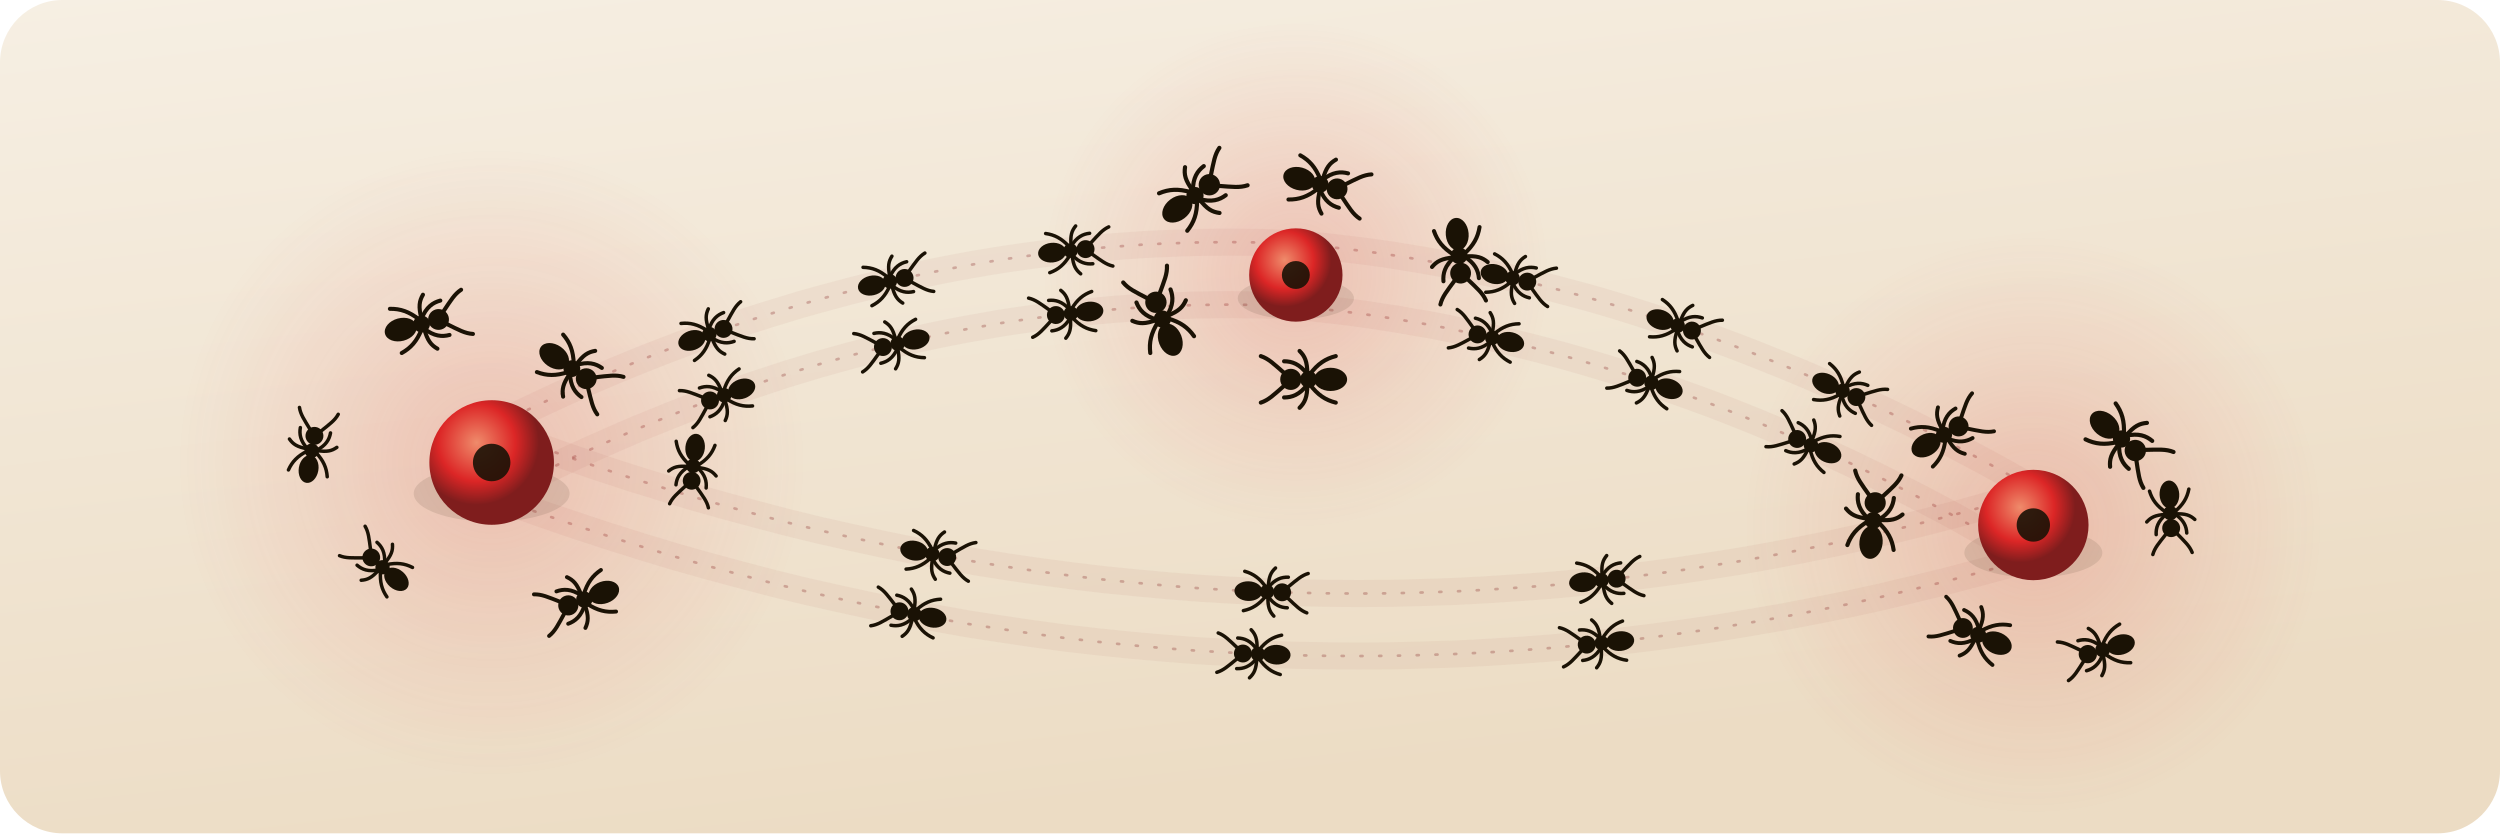
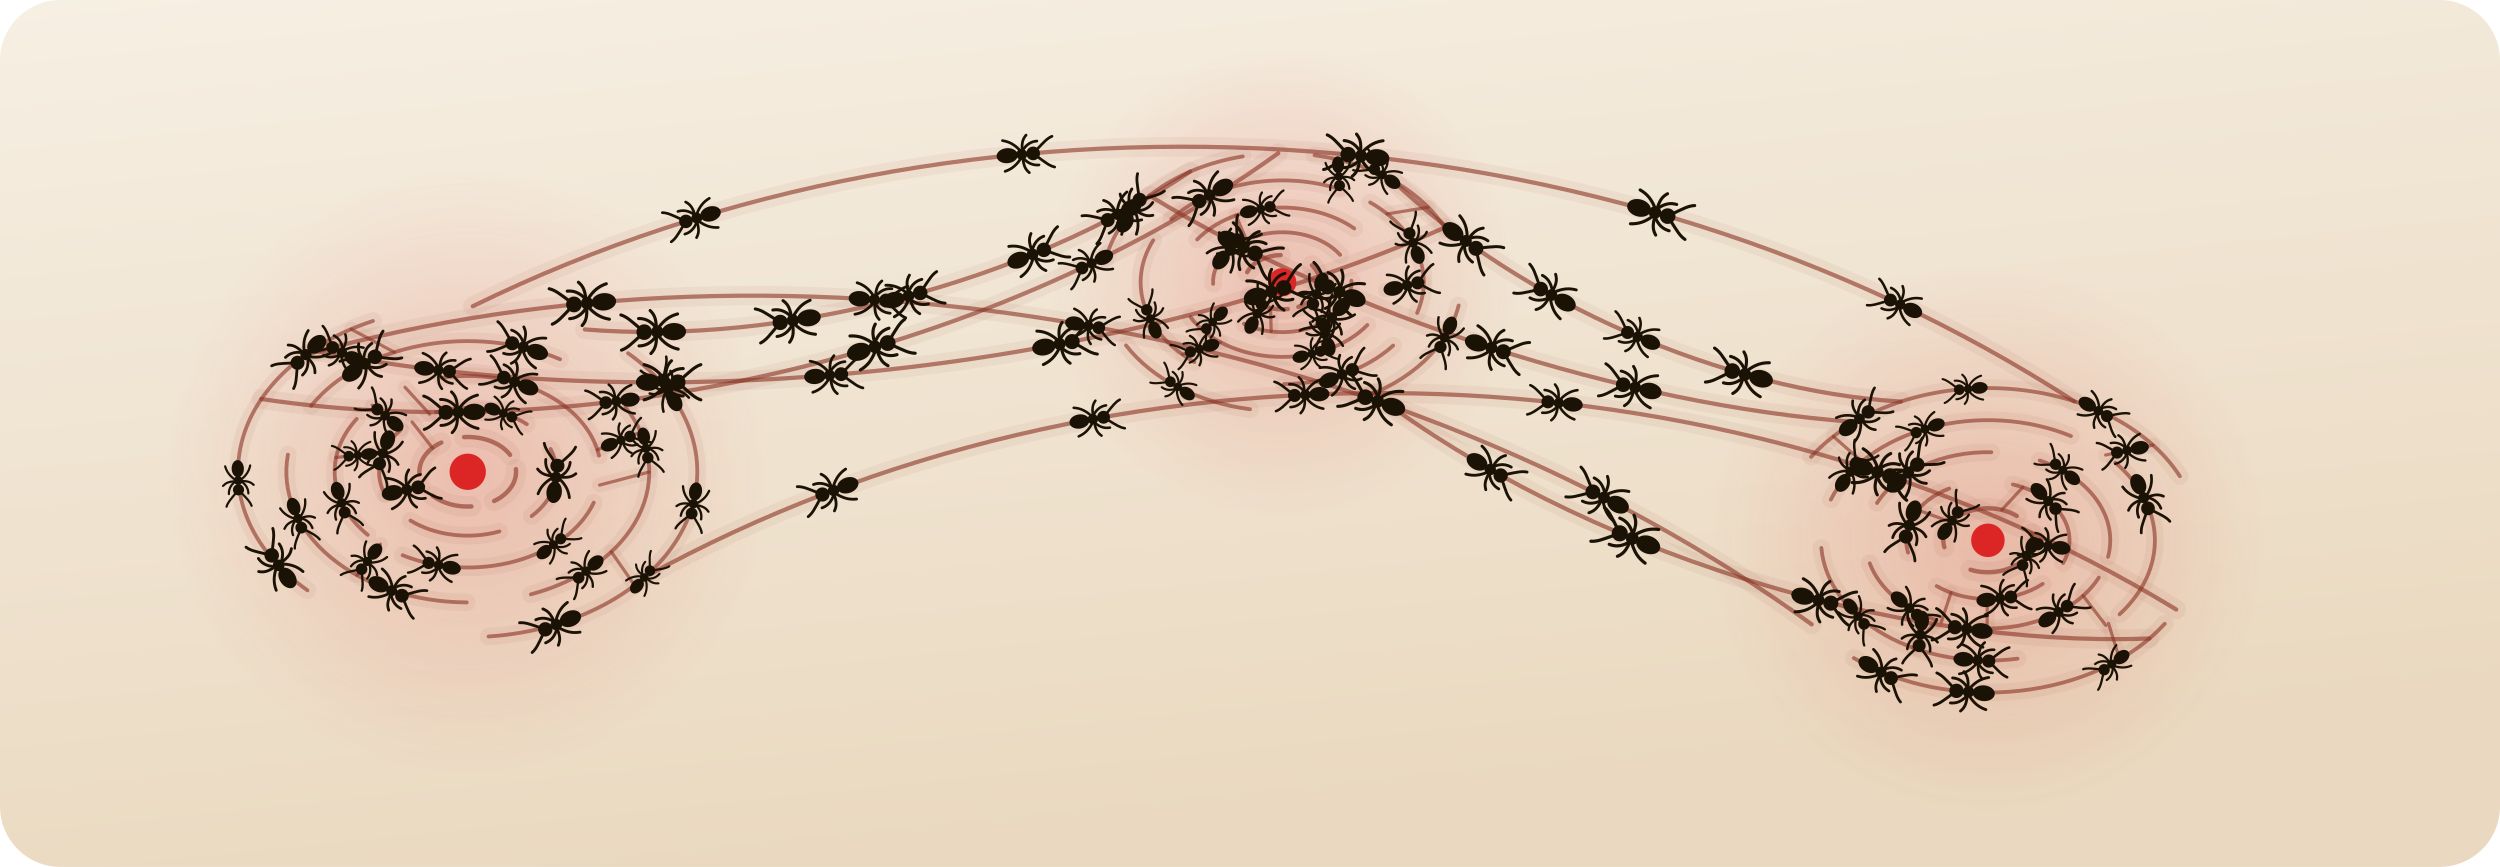
- <svg xmlns="http://www.w3.org/2000/svg" viewBox="0 0 1200 400" width="1200" height="400" role="img" aria-labelledby="t d">
+ <svg xmlns="http://www.w3.org/2000/svg" viewBox="0 0 1240 430" width="1240" height="430" role="img" aria-labelledby="t d">
  <defs>
    <g id="ant" fill="#1a1205">
-       <ellipse cx="-7" cy="0" rx="6.4" ry="4.5" />
-       <circle cx="1.5" cy="0" r="3.3" />
-       <circle cx="8.4" cy="0" r="4.1" />
+       <ellipse cx="-7" cy="0" rx="6.2" ry="4.4" />
+       <circle cx="1.5" cy="0" r="3.2" />
+       <circle cx="8.2" cy="0" r="4" />
      <g fill="none" stroke="#1a1205" stroke-width="1.6" stroke-linecap="round">
        <path d="M1,-2 C -2,-6 -5,-8 -9,-9" />
        <path d="M2,-2 C 2,-7 3,-9 5,-11" />
        <path d="M2,-2 C 5,-6 8,-7 11,-7" />
        <path d="M1,2 C -2,6 -5,8 -9,9" />
        <path d="M2,2 C 2,7 3,9 5,11" />
        <path d="M2,2 C 5,6 8,7 11,7" />
        <path d="M11,-2.5 C 15,-6 17,-8 20,-9" />
        <path d="M11,2.5 C 15,6 17,8 20,9" />
      </g>
    </g>
    <radialGradient id="field">
      <stop offset="0%" stop-color="#dc2626" stop-opacity="0.20" />
-       <stop offset="60%" stop-color="#dc2626" stop-opacity="0.07" />
      <stop offset="100%" stop-color="#dc2626" stop-opacity="0" />
    </radialGradient>
-     <radialGradient id="mound" cx="38%" cy="34%">
-       <stop offset="0%" stop-color="#ef8b6b" />
-       <stop offset="62%" stop-color="#dc2626" />
-       <stop offset="100%" stop-color="#7f1d1d" />
-     </radialGradient>
-     <linearGradient id="bg" x1="0" y1="0" x2="0.35" y2="1">
+     <linearGradient id="bg" x1="0" y1="0" x2="0.3" y2="1">
      <stop offset="0%" stop-color="#f6efe3" />
-       <stop offset="100%" stop-color="#ecdcc4" />
+       <stop offset="100%" stop-color="#ead9c0" />
    </linearGradient>
  </defs>
-   <rect width="1200" height="400" rx="30" fill="url(#bg)" />
-   <path d="M229.2,208.7 L237.3,204.5 L245.5,200.5 L253.7,196.5 L261.8,192.7 L270.0,188.9 L278.2,185.2 L286.4,181.6 L294.5,178.2 L302.7,174.8 L310.9,171.5 L319.1,168.3 L327.3,165.2 L335.4,162.2 L343.6,159.3 L351.8,156.5 L360.0,153.7 L368.2,151.1 L376.4,148.6 L384.6,146.1 L392.8,143.8 L401.0,141.6 L409.2,139.4 L417.4,137.4 L425.6,135.4 L433.8,133.5 L442.0,131.8 L450.2,130.1 L458.4,128.5 L466.6,127.0 L474.8,125.6 L483.0,124.3 L491.3,123.1 L499.5,122.0 L507.7,121.0 L515.9,120.1 L524.1,119.3 L532.3,118.6 L540.5,118.0 L548.8,117.4 L557.0,117.0 L565.2,116.7 L573.4,116.4 L581.6,116.3 L589.8,116.2 L598.0,116.3 L606.3,116.4 L614.5,116.7 L622.7,117.0" fill="none" stroke="#7f1d1d" stroke-width="13" opacity="0.05" stroke-linecap="round" />
-   <path d="M229.2,208.7 L237.3,204.5 L245.5,200.5 L253.7,196.5 L261.8,192.7 L270.0,188.9 L278.2,185.2 L286.4,181.6 L294.5,178.2 L302.7,174.8 L310.9,171.5 L319.1,168.3 L327.3,165.2 L335.4,162.2 L343.6,159.3 L351.8,156.5 L360.0,153.7 L368.2,151.1 L376.4,148.6 L384.6,146.1 L392.8,143.8 L401.0,141.6 L409.2,139.4 L417.4,137.4 L425.6,135.4 L433.8,133.5 L442.0,131.8 L450.2,130.1 L458.4,128.5 L466.6,127.0 L474.8,125.6 L483.0,124.3 L491.3,123.1 L499.5,122.0 L507.7,121.0 L515.9,120.1 L524.1,119.3 L532.3,118.6 L540.5,118.0 L548.8,117.4 L557.0,117.0 L565.2,116.7 L573.4,116.4 L581.6,116.3 L589.8,116.2 L598.0,116.3 L606.3,116.4 L614.5,116.7 L622.7,117.0" fill="none" stroke="#7f1d1d" stroke-width="1.3" opacity="0.28" stroke-dasharray="1 8" stroke-linecap="round" />
-   <path d="M242.8,235.3 L250.8,231.3 L258.7,227.4 L266.6,223.6 L274.5,219.8 L282.4,216.2 L290.3,212.7 L298.2,209.2 L306.1,205.8 L314.0,202.6 L321.9,199.4 L329.8,196.3 L337.7,193.3 L345.6,190.4 L353.5,187.6 L361.4,184.9 L369.3,182.3 L377.2,179.7 L385.1,177.3 L393.0,174.9 L400.9,172.7 L408.8,170.5 L416.6,168.5 L424.5,166.5 L432.4,164.6 L440.3,162.8 L448.2,161.1 L456.0,159.5 L463.9,158.0 L471.8,156.6 L479.7,155.2 L487.5,154.0 L495.4,152.9 L503.3,151.8 L511.2,150.8 L519.0,150.0 L526.9,149.2 L534.8,148.5 L542.6,147.9 L550.5,147.4 L558.4,147.0 L566.2,146.7 L574.1,146.4 L582.0,146.3 L589.8,146.2 L597.7,146.3 L605.6,146.4 L613.4,146.7 L621.3,147.0" fill="none" stroke="#7f1d1d" stroke-width="13" opacity="0.05" stroke-linecap="round" />
-   <path d="M242.8,235.3 L250.8,231.3 L258.7,227.4 L266.6,223.6 L274.5,219.8 L282.4,216.2 L290.3,212.7 L298.2,209.2 L306.1,205.8 L314.0,202.6 L321.9,199.4 L329.8,196.3 L337.7,193.3 L345.6,190.4 L353.5,187.6 L361.4,184.9 L369.3,182.3 L377.2,179.7 L385.1,177.3 L393.0,174.9 L400.9,172.7 L408.8,170.5 L416.6,168.5 L424.5,166.5 L432.4,164.6 L440.3,162.8 L448.2,161.1 L456.0,159.5 L463.9,158.0 L471.8,156.6 L479.7,155.2 L487.5,154.0 L495.4,152.9 L503.3,151.8 L511.2,150.8 L519.0,150.0 L526.9,149.2 L534.8,148.5 L542.6,147.9 L550.5,147.4 L558.4,147.0 L566.2,146.7 L574.1,146.4 L582.0,146.3 L589.8,146.2 L597.7,146.3 L605.6,146.4 L613.4,146.7 L621.3,147.0" fill="none" stroke="#7f1d1d" stroke-width="1.3" opacity="0.28" stroke-dasharray="1 8" stroke-linecap="round" />
-   <path d="M623.4,117.1 L630.9,117.8 L638.4,118.6 L645.9,119.5 L653.5,120.4 L661.0,121.4 L668.5,122.5 L676.0,123.7 L683.6,125.0 L691.1,126.3 L698.6,127.8 L706.1,129.3 L713.6,130.8 L721.2,132.5 L728.7,134.2 L736.2,136.0 L743.7,137.9 L751.2,139.9 L758.8,141.9 L766.3,144.0 L773.8,146.2 L781.3,148.5 L788.8,150.9 L796.3,153.3 L803.8,155.8 L811.3,158.4 L818.8,161.0 L826.3,163.8 L833.8,166.6 L841.3,169.5 L848.8,172.5 L856.3,175.5 L863.8,178.6 L871.3,181.8 L878.8,185.1 L886.3,188.5 L893.8,191.9 L901.3,195.4 L908.8,199.0 L916.3,202.6 L923.8,206.4 L931.2,210.2 L938.7,214.1 L946.2,218.1 L953.7,222.1 L961.2,226.2 L968.6,230.4 L976.1,234.7 L983.6,239.1" fill="none" stroke="#7f1d1d" stroke-width="13" opacity="0.05" stroke-linecap="round" />
-   <path d="M623.4,117.1 L630.9,117.8 L638.4,118.6 L645.9,119.5 L653.5,120.4 L661.0,121.4 L668.5,122.5 L676.0,123.7 L683.6,125.0 L691.1,126.3 L698.6,127.8 L706.1,129.3 L713.6,130.8 L721.2,132.5 L728.7,134.2 L736.2,136.0 L743.7,137.9 L751.2,139.9 L758.8,141.9 L766.3,144.0 L773.8,146.2 L781.3,148.5 L788.8,150.9 L796.3,153.3 L803.8,155.8 L811.3,158.4 L818.8,161.0 L826.3,163.8 L833.8,166.6 L841.3,169.5 L848.8,172.5 L856.3,175.5 L863.8,178.6 L871.3,181.8 L878.8,185.1 L886.3,188.5 L893.8,191.9 L901.3,195.4 L908.8,199.0 L916.3,202.6 L923.8,206.4 L931.2,210.2 L938.7,214.1 L946.2,218.1 L953.7,222.1 L961.2,226.2 L968.6,230.4 L976.1,234.7 L983.6,239.1" fill="none" stroke="#7f1d1d" stroke-width="1.3" opacity="0.28" stroke-dasharray="1 8" stroke-linecap="round" />
-   <path d="M620.6,146.9 L627.9,147.6 L635.1,148.4 L642.3,149.2 L649.5,150.1 L656.8,151.1 L664.0,152.2 L671.2,153.3 L678.4,154.6 L685.7,155.8 L692.9,157.2 L700.1,158.7 L707.4,160.2 L714.6,161.8 L721.8,163.4 L729.0,165.2 L736.3,167.0 L743.5,168.9 L750.7,170.8 L758.0,172.9 L765.2,175.0 L772.5,177.2 L779.7,179.4 L786.9,181.8 L794.2,184.2 L801.4,186.7 L808.7,189.3 L815.9,191.9 L823.2,194.6 L830.4,197.4 L837.7,200.3 L844.9,203.2 L852.2,206.3 L859.4,209.4 L866.7,212.5 L873.9,215.8 L881.2,219.1 L888.5,222.5 L895.7,226.0 L903.0,229.5 L910.2,233.2 L917.5,236.9 L924.8,240.7 L932.0,244.5 L939.3,248.4 L946.6,252.5 L953.9,256.5 L961.1,260.7 L968.4,264.9" fill="none" stroke="#7f1d1d" stroke-width="13" opacity="0.05" stroke-linecap="round" />
-   <path d="M620.6,146.9 L627.9,147.6 L635.1,148.4 L642.3,149.2 L649.5,150.1 L656.8,151.1 L664.0,152.2 L671.2,153.3 L678.4,154.6 L685.7,155.8 L692.9,157.2 L700.1,158.7 L707.4,160.2 L714.6,161.8 L721.8,163.4 L729.0,165.2 L736.3,167.0 L743.5,168.9 L750.7,170.8 L758.0,172.9 L765.2,175.0 L772.5,177.2 L779.7,179.4 L786.9,181.8 L794.2,184.2 L801.4,186.7 L808.7,189.3 L815.9,191.9 L823.2,194.6 L830.4,197.4 L837.7,200.3 L844.9,203.2 L852.2,206.3 L859.4,209.4 L866.7,212.5 L873.9,215.8 L881.2,219.1 L888.5,222.5 L895.7,226.0 L903.0,229.5 L910.2,233.2 L917.5,236.9 L924.8,240.7 L932.0,244.5 L939.3,248.4 L946.6,252.5 L953.9,256.5 L961.1,260.7 L968.4,264.9" fill="none" stroke="#7f1d1d" stroke-width="1.3" opacity="0.28" stroke-dasharray="1 8" stroke-linecap="round" />
-   <path d="M241.3,208.0 L256.5,213.6 L271.8,219.0 L287.0,224.2 L302.2,229.2 L317.5,233.9 L332.7,238.5 L347.9,242.8 L363.2,246.9 L378.4,250.9 L393.6,254.6 L408.8,258.0 L424.1,261.3 L439.3,264.4 L454.5,267.2 L469.7,269.9 L484.9,272.3 L500.1,274.5 L515.4,276.5 L530.6,278.3 L545.8,279.8 L561.0,281.2 L576.2,282.4 L591.4,283.3 L606.6,284.0 L621.8,284.5 L637.0,284.8 L652.2,284.9 L667.4,284.8 L682.6,284.4 L697.9,283.9 L713.1,283.1 L728.3,282.1 L743.5,281.0 L758.7,279.6 L773.9,277.9 L789.1,276.1 L804.3,274.1 L819.5,271.8 L834.8,269.4 L850.0,266.7 L865.2,263.8 L880.4,260.7 L895.6,257.4 L910.9,253.9 L926.1,250.1 L941.3,246.2 L956.5,242.0 L971.8,237.6" fill="none" stroke="#7f1d1d" stroke-width="13" opacity="0.05" stroke-linecap="round" />
-   <path d="M241.3,208.0 L256.5,213.6 L271.8,219.0 L287.0,224.2 L302.2,229.2 L317.5,233.9 L332.7,238.5 L347.9,242.8 L363.2,246.9 L378.4,250.9 L393.6,254.6 L408.8,258.0 L424.1,261.3 L439.3,264.4 L454.5,267.2 L469.7,269.9 L484.9,272.3 L500.1,274.5 L515.4,276.5 L530.6,278.3 L545.8,279.8 L561.0,281.2 L576.2,282.4 L591.4,283.3 L606.6,284.0 L621.8,284.5 L637.0,284.8 L652.2,284.9 L667.4,284.8 L682.6,284.4 L697.9,283.9 L713.1,283.1 L728.3,282.1 L743.5,281.0 L758.7,279.6 L773.9,277.9 L789.1,276.1 L804.3,274.1 L819.5,271.8 L834.8,269.4 L850.0,266.7 L865.2,263.8 L880.4,260.7 L895.6,257.4 L910.9,253.9 L926.1,250.1 L941.3,246.2 L956.5,242.0 L971.8,237.6" fill="none" stroke="#7f1d1d" stroke-width="1.3" opacity="0.28" stroke-dasharray="1 8" stroke-linecap="round" />
-   <path d="M230.7,236.0 L246.3,241.8 L261.9,247.3 L277.5,252.6 L293.1,257.7 L308.7,262.6 L324.3,267.3 L339.9,271.7 L355.5,275.9 L371.1,280.0 L386.7,283.8 L402.3,287.3 L417.9,290.7 L433.6,293.8 L449.2,296.7 L464.8,299.5 L480.4,301.9 L496.0,304.2 L511.6,306.3 L527.3,308.1 L542.9,309.7 L558.5,311.1 L574.1,312.3 L589.8,313.2 L605.4,314.0 L621.0,314.5 L636.6,314.8 L652.3,314.9 L667.9,314.8 L683.5,314.4 L699.1,313.9 L714.8,313.1 L730.4,312.1 L746.0,310.9 L761.6,309.4 L777.3,307.8 L792.9,305.9 L808.5,303.8 L824.1,301.5 L839.7,298.9 L855.4,296.2 L871.0,293.2 L886.6,290.1 L902.2,286.7 L917.8,283.0 L933.4,279.2 L949.0,275.1 L964.6,270.9 L980.2,266.4" fill="none" stroke="#7f1d1d" stroke-width="13" opacity="0.05" stroke-linecap="round" />
-   <path d="M230.7,236.0 L246.3,241.8 L261.9,247.3 L277.5,252.6 L293.1,257.7 L308.7,262.6 L324.3,267.3 L339.9,271.7 L355.5,275.9 L371.1,280.0 L386.7,283.8 L402.3,287.3 L417.9,290.7 L433.6,293.8 L449.2,296.7 L464.8,299.5 L480.4,301.9 L496.0,304.2 L511.6,306.3 L527.3,308.1 L542.9,309.7 L558.5,311.1 L574.1,312.3 L589.8,313.2 L605.4,314.0 L621.0,314.5 L636.6,314.8 L652.3,314.9 L667.9,314.8 L683.5,314.4 L699.1,313.9 L714.8,313.1 L730.4,312.1 L746.0,310.9 L761.6,309.4 L777.3,307.8 L792.9,305.9 L808.5,303.8 L824.1,301.5 L839.7,298.9 L855.4,296.2 L871.0,293.2 L886.6,290.1 L902.2,286.7 L917.8,283.0 L933.4,279.2 L949.0,275.1 L964.6,270.9 L980.2,266.4" fill="none" stroke="#7f1d1d" stroke-width="1.3" opacity="0.28" stroke-dasharray="1 8" stroke-linecap="round" />
-   <circle cx="236" cy="222" r="151" fill="url(#field)" />
-   <ellipse cx="236" cy="236.9" rx="37.4" ry="13.5" fill="#1a1205" opacity="0.10" />
-   <circle cx="236" cy="222" r="29.9" fill="url(#mound)" />
-   <circle cx="236" cy="222" r="9.0" fill="#1a1205" opacity="0.9" />
-   <circle cx="622" cy="132" r="122" fill="url(#field)" />
-   <ellipse cx="622" cy="143.2" rx="27.9" ry="10.1" fill="#1a1205" opacity="0.10" />
-   <circle cx="622" cy="132" r="22.4" fill="url(#mound)" />
-   <circle cx="622" cy="132" r="6.7" fill="#1a1205" opacity="0.9" />
-   <circle cx="976" cy="252" r="139" fill="url(#field)" />
-   <ellipse cx="976" cy="265.3" rx="33.1" ry="11.9" fill="#1a1205" opacity="0.10" />
-   <circle cx="976" cy="252" r="26.5" fill="url(#mound)" />
-   <circle cx="976" cy="252" r="8.0" fill="#1a1205" opacity="0.9" />
-   <use href="#ant" transform="translate(332.9,222.1) rotate(96) scale(1.04)" />
-   <use href="#ant" transform="translate(282.1,287.2) rotate(160) scale(1.18)" />
-   <use href="#ant" transform="translate(184.8,273.3) rotate(221) scale(1.04)" />
-   <use href="#ant" transform="translate(149.4,217.9) rotate(280) scale(1.05)" />
-   <use href="#ant" transform="translate(200.6,156.0) rotate(345) scale(1.22)" />
-   <use href="#ant" transform="translate(273.0,175.9) rotate(395) scale(1.22)" />
-   <use href="#ant" transform="translate(700.2,120.9) rotate(85) scale(1.22)" />
-   <use href="#ant" transform="translate(630.0,182.1) rotate(180) scale(1.24)" />
-   <use href="#ant" transform="translate(558.6,154.9) rotate(249) scale(1.25)" />
-   <use href="#ant" transform="translate(572.1,95.0) rotate(323) scale(1.25)" />
-   <use href="#ant" transform="translate(631.9,88.0) rotate(375) scale(1.22)" />
-   <use href="#ant" transform="translate(1041.7,244.7) rotate(87) scale(1.05)" />
-   <use href="#ant" transform="translate(1010.8,311.5) rotate(164) scale(1.07)" />
-   <use href="#ant" transform="translate(951.1,305.4) rotate(204) scale(1.16)" />
-   <use href="#ant" transform="translate(899.0,251.7) rotate(276) scale(1.24)" />
-   <use href="#ant" transform="translate(931.6,209.6) rotate(330) scale(1.17)" />
-   <use href="#ant" transform="translate(1016.9,209.5) rotate(400) scale(1.25)" />
-   <use href="#ant" transform="translate(339.0,160.9) rotate(-20) scale(1.05)" />
-   <use href="#ant" transform="translate(425.6,135.4) rotate(-13) scale(1.05)" />
-   <use href="#ant" transform="translate(512.3,120.5) rotate(-6) scale(1.05)" />
-   <use href="#ant" transform="translate(349.1,189.2) rotate(160) scale(1.05)" />
-   <use href="#ant" transform="translate(432.4,164.6) rotate(167) scale(1.05)" />
-   <use href="#ant" transform="translate(515.6,150.3) rotate(174) scale(1.05)" />
-   <use href="#ant" transform="translate(724.5,133.2) rotate(13) scale(1.05)" />
-   <use href="#ant" transform="translate(803.8,155.8) rotate(19) scale(1.05)" />
-   <use href="#ant" transform="translate(883.0,187.0) rotate(24) scale(1.05)" />
-   <use href="#ant" transform="translate(717.8,162.5) rotate(193) scale(1.05)" />
-   <use href="#ant" transform="translate(794.2,184.2) rotate(199) scale(1.05)" />
-   <use href="#ant" transform="translate(870.7,214.3) rotate(204) scale(1.05)" />
-   <use href="#ant" transform="translate(446.0,265.7) rotate(11) scale(1.05)" />
-   <use href="#ant" transform="translate(606.6,284.0) rotate(2) scale(1.05)" />
-   <use href="#ant" transform="translate(767.2,278.7) rotate(-6) scale(1.05)" />
-   <use href="#ant" transform="translate(440.4,295.1) rotate(191) scale(1.05)" />
-   <use href="#ant" transform="translate(605.4,314.0) rotate(182) scale(1.05)" />
-   <use href="#ant" transform="translate(770.4,308.5) rotate(174) scale(1.05)" />
+   <rect width="1240" height="430" rx="30" fill="url(#bg)" />
+   <circle cx="232" cy="234" r="150" fill="url(#field)" />
+   <circle cx="636" cy="140" r="117" fill="url(#field)" />
+   <circle cx="986" cy="268" r="138" fill="url(#field)" />
+   <path d="M233.8,251.2 A24.0,17.3 0 0 1 214.6,245.9" fill="none" stroke="#8a3324" stroke-width="10.1" opacity="0.06" stroke-linecap="round" />
+   <path d="M208.1,235.3 A24.0,17.3 0 0 1 218.9,219.5" fill="none" stroke="#8a3324" stroke-width="10.1" opacity="0.06" stroke-linecap="round" />
+   <path d="M230.2,216.8 A24.0,17.3 0 0 1 253.0,225.6" fill="none" stroke="#8a3324" stroke-width="10.1" opacity="0.06" stroke-linecap="round" />
+   <path d="M255.9,232.7 A24.0,17.3 0 0 1 245.1,248.5" fill="none" stroke="#8a3324" stroke-width="10.1" opacity="0.06" stroke-linecap="round" />
+   <path d="M247.7,263.6 A44.0,31.7 0 0 1 203.6,258.2" fill="none" stroke="#8a3324" stroke-width="8.7" opacity="0.06" stroke-linecap="round" />
+   <path d="M190.9,245.3 A44.0,31.7 0 0 1 198.5,213.5" fill="none" stroke="#8a3324" stroke-width="8.7" opacity="0.06" stroke-linecap="round" />
+   <path d="M216.3,204.4 A44.0,31.7 0 0 1 261.3,210.4" fill="none" stroke="#8a3324" stroke-width="8.7" opacity="0.06" stroke-linecap="round" />
+   <path d="M273.1,222.7 A44.0,31.7 0 0 1 263.7,256.0" fill="none" stroke="#8a3324" stroke-width="8.7" opacity="0.06" stroke-linecap="round" />
+   <path d="M219.2,187.4 A66.0,47.5 0 0 1 297.1,226.0" fill="none" stroke="#8a3324" stroke-width="8.7" opacity="0.06" stroke-linecap="round" />
+   <path d="M294.5,249.3 A66.0,47.5 0 0 1 199.7,275.4" fill="none" stroke="#8a3324" stroke-width="8.7" opacity="0.06" stroke-linecap="round" />
+   <path d="M182.4,265.3 A66.0,47.5 0 0 1 176.9,207.8" fill="none" stroke="#8a3324" stroke-width="8.7" opacity="0.06" stroke-linecap="round" />
+   <path d="M154.3,201.3 A90.0,64.8 0 0 1 277.8,178.2" fill="none" stroke="#8a3324" stroke-width="8.7" opacity="0.06" stroke-linecap="round" />
+   <path d="M310.2,201.9 A90.0,64.8 0 0 1 263.3,294.8" fill="none" stroke="#8a3324" stroke-width="8.7" opacity="0.06" stroke-linecap="round" />
+   <path d="M231.5,298.8 A90.0,64.8 0 0 1 142.8,225.5" fill="none" stroke="#8a3324" stroke-width="8.7" opacity="0.06" stroke-linecap="round" />
+   <path d="M311.5,175.2 A114.0,82.1 0 0 1 242.3,315.7" fill="none" stroke="#8a3324" stroke-width="8.7" opacity="0.06" stroke-linecap="round" />
+   <path d="M152.5,292.8 A114.0,82.1 0 0 1 185.0,159.2" fill="none" stroke="#8a3324" stroke-width="8.7" opacity="0.06" stroke-linecap="round" />
+   <path d="M214.5,222.2 L204.4,209.3" fill="none" stroke="#8a3324" stroke-width="7.4" opacity="0.06" stroke-linecap="round" />
+   <path d="M210.2,241.2 L190.9,245.3" fill="none" stroke="#8a3324" stroke-width="7.4" opacity="0.06" stroke-linecap="round" />
+   <path d="M190.0,224.5 L166.7,226.9" fill="none" stroke="#8a3324" stroke-width="7.4" opacity="0.06" stroke-linecap="round" />
+   <path d="M199.1,212.9 L184.6,201.0" fill="none" stroke="#8a3324" stroke-width="7.4" opacity="0.06" stroke-linecap="round" />
+   <path d="M213.1,205.4 L200.9,192.1" fill="none" stroke="#8a3324" stroke-width="7.4" opacity="0.06" stroke-linecap="round" />
+   <path d="M297.4,240.6 L322.0,234.1" fill="none" stroke="#8a3324" stroke-width="7.4" opacity="0.06" stroke-linecap="round" />
+   <path d="M296.3,223.1 L317.7,214.3" fill="none" stroke="#8a3324" stroke-width="7.4" opacity="0.06" stroke-linecap="round" />
+   <path d="M188.7,269.9 L177.0,285.3" fill="none" stroke="#8a3324" stroke-width="7.4" opacity="0.06" stroke-linecap="round" />
+   <path d="M303.2,273.7 L314.8,290.4" fill="none" stroke="#8a3324" stroke-width="7.4" opacity="0.06" stroke-linecap="round" />
+   <path d="M195.6,174.7 L174.2,163.3" fill="none" stroke="#8a3324" stroke-width="7.4" opacity="0.06" stroke-linecap="round" />
+   <path d="M180.8,180.7 L160.6,170.0" fill="none" stroke="#8a3324" stroke-width="7.4" opacity="0.06" stroke-linecap="round" />
+   <path d="M638.7,153.3 A18.7,13.5 0 0 1 619.9,146.9" fill="none" stroke="#8a3324" stroke-width="10.1" opacity="0.06" stroke-linecap="round" />
+   <path d="M618.6,135.0 A18.7,13.5 0 0 1 635.2,126.5" fill="none" stroke="#8a3324" stroke-width="10.1" opacity="0.06" stroke-linecap="round" />
+   <path d="M650.7,131.6 A18.7,13.5 0 0 1 644.0,152.2" fill="none" stroke="#8a3324" stroke-width="10.1" opacity="0.06" stroke-linecap="round" />
+   <path d="M601.7,140.8 A34.3,24.7 0 0 1 664.7,126.4" fill="none" stroke="#8a3324" stroke-width="8.7" opacity="0.06" stroke-linecap="round" />
+   <path d="M670.3,139.2 A34.3,24.7 0 0 1 617.0,160.6" fill="none" stroke="#8a3324" stroke-width="8.7" opacity="0.06" stroke-linecap="round" />
+   <path d="M678.2,161.2 A51.5,37.1 0 0 1 590.5,157.3" fill="none" stroke="#8a3324" stroke-width="8.7" opacity="0.06" stroke-linecap="round" />
+   <path d="M593.8,118.8 A51.5,37.1 0 0 1 671.7,113.3" fill="none" stroke="#8a3324" stroke-width="8.7" opacity="0.06" stroke-linecap="round" />
+   <path d="M581.0,108.6 A70.2,50.5 0 0 1 664.7,93.9" fill="none" stroke="#8a3324" stroke-width="8.7" opacity="0.06" stroke-linecap="round" />
+   <path d="M679.6,100.4 A70.2,50.5 0 0 1 702.9,155.2" fill="none" stroke="#8a3324" stroke-width="8.7" opacity="0.06" stroke-linecap="round" />
+   <path d="M691.0,171.4 A70.2,50.5 0 0 1 636.8,190.5" fill="none" stroke="#8a3324" stroke-width="8.7" opacity="0.06" stroke-linecap="round" />
+   <path d="M592.4,179.6 A70.2,50.5 0 0 1 572.0,119.2" fill="none" stroke="#8a3324" stroke-width="8.7" opacity="0.06" stroke-linecap="round" />
+   <path d="M548.5,128.5 A88.9,64.0 0 0 1 616.4,77.6" fill="none" stroke="#8a3324" stroke-width="8.7" opacity="0.06" stroke-linecap="round" />
+   <path d="M652.0,77.0 A88.9,64.0 0 0 1 718.3,115.7" fill="none" stroke="#8a3324" stroke-width="8.7" opacity="0.06" stroke-linecap="round" />
+   <path d="M723.5,151.5 A88.9,64.0 0 0 1 673.7,198.0" fill="none" stroke="#8a3324" stroke-width="8.7" opacity="0.06" stroke-linecap="round" />
+   <path d="M620.0,203.0 A88.9,64.0 0 0 1 558.5,171.3" fill="none" stroke="#8a3324" stroke-width="8.7" opacity="0.06" stroke-linecap="round" />
+   <path d="M630.2,152.8 L630.5,164.4" fill="none" stroke="#8a3324" stroke-width="7.4" opacity="0.06" stroke-linecap="round" />
+   <path d="M625.8,151.3 L620.4,162.0" fill="none" stroke="#8a3324" stroke-width="7.4" opacity="0.06" stroke-linecap="round" />
+   <path d="M607.4,153.6 L597.1,164.3" fill="none" stroke="#8a3324" stroke-width="7.4" opacity="0.06" stroke-linecap="round" />
+   <path d="M618.2,118.9 L613.0,106.8" fill="none" stroke="#8a3324" stroke-width="7.4" opacity="0.06" stroke-linecap="round" />
+   <path d="M655.5,160.3 L659.2,173.1" fill="none" stroke="#8a3324" stroke-width="7.4" opacity="0.06" stroke-linecap="round" />
+   <path d="M687.2,143.9 L706.2,139.7" fill="none" stroke="#8a3324" stroke-width="7.4" opacity="0.06" stroke-linecap="round" />
+   <path d="M605.4,169.8 L586.5,175.8" fill="none" stroke="#8a3324" stroke-width="7.4" opacity="0.06" stroke-linecap="round" />
+   <path d="M688.0,106.1 L708.4,102.8" fill="none" stroke="#8a3324" stroke-width="7.4" opacity="0.06" stroke-linecap="round" />
+   <path d="M664.5,93.8 L663.5,79.1" fill="none" stroke="#8a3324" stroke-width="7.4" opacity="0.06" stroke-linecap="round" />
+   <path d="M1007.6,264.6 A22.1,15.9 0 0 1 977.4,282.6" fill="none" stroke="#8a3324" stroke-width="10.1" opacity="0.06" stroke-linecap="round" />
+   <path d="M964.4,271.4 A22.1,15.9 0 0 1 1000.3,255.9" fill="none" stroke="#8a3324" stroke-width="10.1" opacity="0.06" stroke-linecap="round" />
+   <path d="M946.4,274.1 A40.5,29.1 0 0 1 966.8,242.3" fill="none" stroke="#8a3324" stroke-width="8.7" opacity="0.06" stroke-linecap="round" />
+   <path d="M998.4,240.3 A40.5,29.1 0 0 1 1023.3,279.3" fill="none" stroke="#8a3324" stroke-width="8.7" opacity="0.06" stroke-linecap="round" />
+   <path d="M1013.2,289.6 A40.5,29.1 0 0 1 960.6,290.7" fill="none" stroke="#8a3324" stroke-width="8.7" opacity="0.06" stroke-linecap="round" />
+   <path d="M931.0,249.5 A60.7,43.7 0 0 1 987.7,224.3" fill="none" stroke="#8a3324" stroke-width="8.7" opacity="0.06" stroke-linecap="round" />
+   <path d="M1011.7,228.4 A60.7,43.7 0 0 1 1045.6,276.2" fill="none" stroke="#8a3324" stroke-width="8.7" opacity="0.06" stroke-linecap="round" />
+   <path d="M1041.0,286.5 A60.7,43.7 0 0 1 982.8,311.7" fill="none" stroke="#8a3324" stroke-width="8.7" opacity="0.06" stroke-linecap="round" />
+   <path d="M960.3,307.6 A60.7,43.7 0 0 1 927.4,279.4" fill="none" stroke="#8a3324" stroke-width="8.7" opacity="0.06" stroke-linecap="round" />
+   <path d="M908.1,247.8 A82.8,59.6 0 0 1 1027.2,216.3" fill="none" stroke="#8a3324" stroke-width="8.7" opacity="0.06" stroke-linecap="round" />
+   <path d="M1049.2,229.5 A82.8,59.6 0 0 1 1051.3,304.7" fill="none" stroke="#8a3324" stroke-width="8.7" opacity="0.06" stroke-linecap="round" />
+   <path d="M1000.7,326.7 A82.8,59.6 0 0 1 903.4,271.8" fill="none" stroke="#8a3324" stroke-width="8.7" opacity="0.06" stroke-linecap="round" />
+   <path d="M1073.7,309.4 A104.9,75.5 0 0 1 919.5,326.4" fill="none" stroke="#8a3324" stroke-width="8.7" opacity="0.06" stroke-linecap="round" />
+   <path d="M898.3,226.6 A104.9,75.5 0 0 1 1081.2,236.2" fill="none" stroke="#8a3324" stroke-width="8.7" opacity="0.06" stroke-linecap="round" />
+   <path d="M967.8,259.0 L951.3,253.0" fill="none" stroke="#8a3324" stroke-width="7.4" opacity="0.06" stroke-linecap="round" />
+   <path d="M992.9,252.9 L1003.3,241.7" fill="none" stroke="#8a3324" stroke-width="7.4" opacity="0.06" stroke-linecap="round" />
+   <path d="M1008.0,269.5 L1026.0,272.3" fill="none" stroke="#8a3324" stroke-width="7.4" opacity="0.06" stroke-linecap="round" />
+   <path d="M985.7,297.1 L985.6,311.7" fill="none" stroke="#8a3324" stroke-width="7.4" opacity="0.06" stroke-linecap="round" />
+   <path d="M967.7,294.0 L962.9,308.4" fill="none" stroke="#8a3324" stroke-width="7.4" opacity="0.06" stroke-linecap="round" />
+   <path d="M960.6,307.7 L948.9,321.3" fill="none" stroke="#8a3324" stroke-width="7.4" opacity="0.06" stroke-linecap="round" />
+   <path d="M953.5,304.9 L951.7,322.3" fill="none" stroke="#8a3324" stroke-width="7.4" opacity="0.06" stroke-linecap="round" />
+   <path d="M1033.2,295.5 L1044.5,310.2" fill="none" stroke="#8a3324" stroke-width="7.4" opacity="0.06" stroke-linecap="round" />
+   <path d="M1044.4,225.7 L1067.8,220.8" fill="none" stroke="#8a3324" stroke-width="7.4" opacity="0.06" stroke-linecap="round" />
+   <path d="M923.4,228.9 L909.4,216.5" fill="none" stroke="#8a3324" stroke-width="7.4" opacity="0.06" stroke-linecap="round" />
+   <path d="M1045.8,309.2 L1051.4,327.1" fill="none" stroke="#8a3324" stroke-width="7.4" opacity="0.06" stroke-linecap="round" />
+   <path d="M129.6,197.9 C295.8,223.0 497.6,174.2 634.0,76.0" fill="none" stroke="#8a3324" stroke-width="9.7" opacity="0.06" stroke-linecap="round" />
+   <path d="M290.1,163.4 C388.4,171.5 508.5,140.2 590.3,85.1" fill="none" stroke="#8a3324" stroke-width="9.7" opacity="0.06" stroke-linecap="round" />
+   <path d="M154.7,173.7 C329.0,208.9 553.8,184.6 716.5,112.9" fill="none" stroke="#8a3324" stroke-width="9.7" opacity="0.06" stroke-linecap="round" />
+   <path d="M681.3,195.1 C783.8,272.7 937.7,321.4 1066.1,316.7" fill="none" stroke="#8a3324" stroke-width="9.7" opacity="0.06" stroke-linecap="round" />
+   <path d="M690.6,89.4 C754.2,150.0 855.1,193.9 942.8,199.2" fill="none" stroke="#8a3324" stroke-width="9.7" opacity="0.06" stroke-linecap="round" />
+   <path d="M570.1,97.0 C666.9,156.2 806.9,201.1 920.1,209.3" fill="none" stroke="#8a3324" stroke-width="9.7" opacity="0.06" stroke-linecap="round" />
+   <path d="M151.3,176.0 C394.9,107.7 693.8,161.2 898.6,309.7" fill="none" stroke="#8a3324" stroke-width="9.7" opacity="0.06" stroke-linecap="round" />
+   <path d="M234.5,151.9 C480.8,31.1 798.6,50.0 1028.9,199.1" fill="none" stroke="#8a3324" stroke-width="9.7" opacity="0.06" stroke-linecap="round" />
+   <path d="M319.9,286.2 C550.6,158.9 854.4,165.3 1079.4,302.3" fill="none" stroke="#8a3324" stroke-width="9.7" opacity="0.06" stroke-linecap="round" />
+   <path d="M233.8,251.2 A24.0,17.3 0 0 1 214.6,245.9" fill="none" stroke="#8a3324" stroke-width="2.2" opacity="0.6" stroke-linecap="round" />
+   <path d="M208.1,235.3 A24.0,17.3 0 0 1 218.9,219.5" fill="none" stroke="#8a3324" stroke-width="2.2" opacity="0.6" stroke-linecap="round" />
+   <path d="M230.2,216.8 A24.0,17.3 0 0 1 253.0,225.6" fill="none" stroke="#8a3324" stroke-width="2.2" opacity="0.6" stroke-linecap="round" />
+   <path d="M255.9,232.7 A24.0,17.3 0 0 1 245.1,248.5" fill="none" stroke="#8a3324" stroke-width="2.2" opacity="0.6" stroke-linecap="round" />
+   <path d="M247.7,263.6 A44.0,31.7 0 0 1 203.6,258.2" fill="none" stroke="#8a3324" stroke-width="1.9" opacity="0.6" stroke-linecap="round" />
+   <path d="M190.9,245.3 A44.0,31.7 0 0 1 198.5,213.5" fill="none" stroke="#8a3324" stroke-width="1.9" opacity="0.6" stroke-linecap="round" />
+   <path d="M216.3,204.4 A44.0,31.7 0 0 1 261.3,210.4" fill="none" stroke="#8a3324" stroke-width="1.9" opacity="0.6" stroke-linecap="round" />
+   <path d="M273.1,222.7 A44.0,31.7 0 0 1 263.7,256.0" fill="none" stroke="#8a3324" stroke-width="1.9" opacity="0.6" stroke-linecap="round" />
+   <path d="M219.2,187.4 A66.0,47.5 0 0 1 297.1,226.0" fill="none" stroke="#8a3324" stroke-width="1.9" opacity="0.6" stroke-linecap="round" />
+   <path d="M294.5,249.3 A66.0,47.5 0 0 1 199.7,275.4" fill="none" stroke="#8a3324" stroke-width="1.9" opacity="0.6" stroke-linecap="round" />
+   <path d="M182.4,265.3 A66.0,47.5 0 0 1 176.9,207.8" fill="none" stroke="#8a3324" stroke-width="1.9" opacity="0.6" stroke-linecap="round" />
+   <path d="M154.3,201.3 A90.0,64.8 0 0 1 277.8,178.2" fill="none" stroke="#8a3324" stroke-width="1.9" opacity="0.6" stroke-linecap="round" />
+   <path d="M310.2,201.9 A90.0,64.8 0 0 1 263.3,294.8" fill="none" stroke="#8a3324" stroke-width="1.9" opacity="0.6" stroke-linecap="round" />
+   <path d="M231.5,298.8 A90.0,64.8 0 0 1 142.8,225.5" fill="none" stroke="#8a3324" stroke-width="1.9" opacity="0.6" stroke-linecap="round" />
+   <path d="M311.5,175.2 A114.0,82.1 0 0 1 242.3,315.7" fill="none" stroke="#8a3324" stroke-width="1.9" opacity="0.6" stroke-linecap="round" />
+   <path d="M152.5,292.8 A114.0,82.1 0 0 1 185.0,159.2" fill="none" stroke="#8a3324" stroke-width="1.9" opacity="0.6" stroke-linecap="round" />
+   <path d="M214.5,222.2 L204.4,209.3" fill="none" stroke="#8a3324" stroke-width="1.6" opacity="0.6" stroke-linecap="round" />
+   <path d="M210.2,241.2 L190.9,245.3" fill="none" stroke="#8a3324" stroke-width="1.6" opacity="0.6" stroke-linecap="round" />
+   <path d="M190.0,224.5 L166.7,226.9" fill="none" stroke="#8a3324" stroke-width="1.6" opacity="0.6" stroke-linecap="round" />
+   <path d="M199.1,212.9 L184.6,201.0" fill="none" stroke="#8a3324" stroke-width="1.6" opacity="0.6" stroke-linecap="round" />
+   <path d="M213.1,205.4 L200.9,192.1" fill="none" stroke="#8a3324" stroke-width="1.6" opacity="0.6" stroke-linecap="round" />
+   <path d="M297.4,240.6 L322.0,234.1" fill="none" stroke="#8a3324" stroke-width="1.6" opacity="0.6" stroke-linecap="round" />
+   <path d="M296.3,223.1 L317.7,214.3" fill="none" stroke="#8a3324" stroke-width="1.6" opacity="0.6" stroke-linecap="round" />
+   <path d="M188.7,269.9 L177.0,285.3" fill="none" stroke="#8a3324" stroke-width="1.6" opacity="0.6" stroke-linecap="round" />
+   <path d="M303.2,273.7 L314.8,290.4" fill="none" stroke="#8a3324" stroke-width="1.6" opacity="0.6" stroke-linecap="round" />
+   <path d="M195.6,174.7 L174.2,163.3" fill="none" stroke="#8a3324" stroke-width="1.6" opacity="0.6" stroke-linecap="round" />
+   <path d="M180.8,180.7 L160.6,170.0" fill="none" stroke="#8a3324" stroke-width="1.6" opacity="0.6" stroke-linecap="round" />
+   <path d="M638.7,153.3 A18.7,13.5 0 0 1 619.9,146.9" fill="none" stroke="#8a3324" stroke-width="2.2" opacity="0.6" stroke-linecap="round" />
+   <path d="M618.6,135.0 A18.7,13.5 0 0 1 635.2,126.5" fill="none" stroke="#8a3324" stroke-width="2.2" opacity="0.6" stroke-linecap="round" />
+   <path d="M650.7,131.6 A18.7,13.5 0 0 1 644.0,152.2" fill="none" stroke="#8a3324" stroke-width="2.2" opacity="0.6" stroke-linecap="round" />
+   <path d="M601.7,140.8 A34.3,24.7 0 0 1 664.7,126.4" fill="none" stroke="#8a3324" stroke-width="1.9" opacity="0.6" stroke-linecap="round" />
+   <path d="M670.3,139.2 A34.3,24.7 0 0 1 617.0,160.6" fill="none" stroke="#8a3324" stroke-width="1.9" opacity="0.6" stroke-linecap="round" />
+   <path d="M678.2,161.2 A51.5,37.1 0 0 1 590.5,157.3" fill="none" stroke="#8a3324" stroke-width="1.9" opacity="0.6" stroke-linecap="round" />
+   <path d="M593.8,118.8 A51.5,37.1 0 0 1 671.7,113.3" fill="none" stroke="#8a3324" stroke-width="1.9" opacity="0.6" stroke-linecap="round" />
+   <path d="M581.0,108.6 A70.2,50.5 0 0 1 664.7,93.9" fill="none" stroke="#8a3324" stroke-width="1.9" opacity="0.6" stroke-linecap="round" />
+   <path d="M679.6,100.4 A70.2,50.5 0 0 1 702.9,155.2" fill="none" stroke="#8a3324" stroke-width="1.9" opacity="0.6" stroke-linecap="round" />
+   <path d="M691.0,171.4 A70.2,50.5 0 0 1 636.8,190.5" fill="none" stroke="#8a3324" stroke-width="1.9" opacity="0.6" stroke-linecap="round" />
+   <path d="M592.4,179.6 A70.2,50.5 0 0 1 572.0,119.2" fill="none" stroke="#8a3324" stroke-width="1.9" opacity="0.6" stroke-linecap="round" />
+   <path d="M548.5,128.5 A88.9,64.0 0 0 1 616.4,77.6" fill="none" stroke="#8a3324" stroke-width="1.9" opacity="0.6" stroke-linecap="round" />
+   <path d="M652.0,77.0 A88.9,64.0 0 0 1 718.3,115.7" fill="none" stroke="#8a3324" stroke-width="1.9" opacity="0.6" stroke-linecap="round" />
+   <path d="M723.5,151.5 A88.9,64.0 0 0 1 673.7,198.0" fill="none" stroke="#8a3324" stroke-width="1.9" opacity="0.6" stroke-linecap="round" />
+   <path d="M620.0,203.0 A88.9,64.0 0 0 1 558.5,171.3" fill="none" stroke="#8a3324" stroke-width="1.9" opacity="0.6" stroke-linecap="round" />
+   <path d="M630.2,152.8 L630.5,164.4" fill="none" stroke="#8a3324" stroke-width="1.6" opacity="0.6" stroke-linecap="round" />
+   <path d="M625.8,151.3 L620.4,162.0" fill="none" stroke="#8a3324" stroke-width="1.6" opacity="0.6" stroke-linecap="round" />
+   <path d="M607.4,153.6 L597.1,164.3" fill="none" stroke="#8a3324" stroke-width="1.6" opacity="0.6" stroke-linecap="round" />
+   <path d="M618.2,118.9 L613.0,106.8" fill="none" stroke="#8a3324" stroke-width="1.6" opacity="0.6" stroke-linecap="round" />
+   <path d="M655.5,160.3 L659.2,173.1" fill="none" stroke="#8a3324" stroke-width="1.6" opacity="0.6" stroke-linecap="round" />
+   <path d="M687.2,143.9 L706.2,139.7" fill="none" stroke="#8a3324" stroke-width="1.6" opacity="0.6" stroke-linecap="round" />
+   <path d="M605.4,169.8 L586.5,175.8" fill="none" stroke="#8a3324" stroke-width="1.6" opacity="0.6" stroke-linecap="round" />
+   <path d="M688.0,106.1 L708.4,102.8" fill="none" stroke="#8a3324" stroke-width="1.6" opacity="0.6" stroke-linecap="round" />
+   <path d="M664.5,93.8 L663.5,79.1" fill="none" stroke="#8a3324" stroke-width="1.6" opacity="0.6" stroke-linecap="round" />
+   <path d="M1007.6,264.6 A22.1,15.9 0 0 1 977.4,282.6" fill="none" stroke="#8a3324" stroke-width="2.2" opacity="0.6" stroke-linecap="round" />
+   <path d="M964.4,271.4 A22.1,15.9 0 0 1 1000.3,255.9" fill="none" stroke="#8a3324" stroke-width="2.2" opacity="0.6" stroke-linecap="round" />
+   <path d="M946.4,274.1 A40.5,29.1 0 0 1 966.8,242.3" fill="none" stroke="#8a3324" stroke-width="1.9" opacity="0.6" stroke-linecap="round" />
+   <path d="M998.4,240.3 A40.5,29.1 0 0 1 1023.3,279.3" fill="none" stroke="#8a3324" stroke-width="1.9" opacity="0.6" stroke-linecap="round" />
+   <path d="M1013.2,289.6 A40.5,29.1 0 0 1 960.6,290.7" fill="none" stroke="#8a3324" stroke-width="1.9" opacity="0.6" stroke-linecap="round" />
+   <path d="M931.0,249.5 A60.7,43.7 0 0 1 987.7,224.3" fill="none" stroke="#8a3324" stroke-width="1.9" opacity="0.6" stroke-linecap="round" />
+   <path d="M1011.7,228.4 A60.7,43.7 0 0 1 1045.6,276.2" fill="none" stroke="#8a3324" stroke-width="1.9" opacity="0.6" stroke-linecap="round" />
+   <path d="M1041.0,286.5 A60.7,43.7 0 0 1 982.8,311.7" fill="none" stroke="#8a3324" stroke-width="1.9" opacity="0.6" stroke-linecap="round" />
+   <path d="M960.3,307.6 A60.7,43.7 0 0 1 927.4,279.4" fill="none" stroke="#8a3324" stroke-width="1.9" opacity="0.6" stroke-linecap="round" />
+   <path d="M908.1,247.8 A82.8,59.6 0 0 1 1027.2,216.3" fill="none" stroke="#8a3324" stroke-width="1.9" opacity="0.6" stroke-linecap="round" />
+   <path d="M1049.2,229.5 A82.8,59.6 0 0 1 1051.3,304.7" fill="none" stroke="#8a3324" stroke-width="1.9" opacity="0.6" stroke-linecap="round" />
+   <path d="M1000.7,326.7 A82.8,59.6 0 0 1 903.4,271.8" fill="none" stroke="#8a3324" stroke-width="1.9" opacity="0.6" stroke-linecap="round" />
+   <path d="M1073.7,309.4 A104.9,75.5 0 0 1 919.5,326.4" fill="none" stroke="#8a3324" stroke-width="1.9" opacity="0.6" stroke-linecap="round" />
+   <path d="M898.3,226.6 A104.9,75.5 0 0 1 1081.2,236.2" fill="none" stroke="#8a3324" stroke-width="1.9" opacity="0.6" stroke-linecap="round" />
+   <path d="M967.8,259.0 L951.3,253.0" fill="none" stroke="#8a3324" stroke-width="1.6" opacity="0.6" stroke-linecap="round" />
+   <path d="M992.9,252.9 L1003.3,241.7" fill="none" stroke="#8a3324" stroke-width="1.6" opacity="0.6" stroke-linecap="round" />
+   <path d="M1008.0,269.5 L1026.0,272.3" fill="none" stroke="#8a3324" stroke-width="1.6" opacity="0.6" stroke-linecap="round" />
+   <path d="M985.7,297.1 L985.6,311.7" fill="none" stroke="#8a3324" stroke-width="1.6" opacity="0.6" stroke-linecap="round" />
+   <path d="M967.7,294.0 L962.9,308.4" fill="none" stroke="#8a3324" stroke-width="1.6" opacity="0.6" stroke-linecap="round" />
+   <path d="M960.6,307.7 L948.9,321.3" fill="none" stroke="#8a3324" stroke-width="1.6" opacity="0.6" stroke-linecap="round" />
+   <path d="M953.5,304.9 L951.7,322.3" fill="none" stroke="#8a3324" stroke-width="1.6" opacity="0.6" stroke-linecap="round" />
+   <path d="M1033.2,295.5 L1044.5,310.2" fill="none" stroke="#8a3324" stroke-width="1.6" opacity="0.6" stroke-linecap="round" />
+   <path d="M1044.4,225.7 L1067.8,220.8" fill="none" stroke="#8a3324" stroke-width="1.6" opacity="0.6" stroke-linecap="round" />
+   <path d="M923.4,228.9 L909.4,216.5" fill="none" stroke="#8a3324" stroke-width="1.6" opacity="0.6" stroke-linecap="round" />
+   <path d="M1045.8,309.2 L1051.4,327.1" fill="none" stroke="#8a3324" stroke-width="1.6" opacity="0.6" stroke-linecap="round" />
+   <path d="M129.6,197.9 C295.8,223.0 497.6,174.2 634.0,76.0" fill="none" stroke="#8a3324" stroke-width="2.1" opacity="0.6" stroke-linecap="round" />
+   <path d="M290.1,163.4 C388.4,171.5 508.5,140.2 590.3,85.1" fill="none" stroke="#8a3324" stroke-width="2.1" opacity="0.6" stroke-linecap="round" />
+   <path d="M154.7,173.7 C329.0,208.9 553.8,184.6 716.5,112.9" fill="none" stroke="#8a3324" stroke-width="2.1" opacity="0.6" stroke-linecap="round" />
+   <path d="M681.3,195.1 C783.8,272.7 937.7,321.4 1066.1,316.7" fill="none" stroke="#8a3324" stroke-width="2.1" opacity="0.6" stroke-linecap="round" />
+   <path d="M690.6,89.4 C754.2,150.0 855.1,193.9 942.8,199.2" fill="none" stroke="#8a3324" stroke-width="2.1" opacity="0.6" stroke-linecap="round" />
+   <path d="M570.1,97.0 C666.9,156.2 806.9,201.1 920.1,209.3" fill="none" stroke="#8a3324" stroke-width="2.1" opacity="0.6" stroke-linecap="round" />
+   <path d="M151.3,176.0 C394.9,107.7 693.8,161.2 898.6,309.7" fill="none" stroke="#8a3324" stroke-width="2.1" opacity="0.6" stroke-linecap="round" />
+   <path d="M234.5,151.9 C480.8,31.1 798.6,50.0 1028.9,199.1" fill="none" stroke="#8a3324" stroke-width="2.1" opacity="0.6" stroke-linecap="round" />
+   <path d="M319.9,286.2 C550.6,158.9 854.4,165.3 1079.4,302.3" fill="none" stroke="#8a3324" stroke-width="2.1" opacity="0.6" stroke-linecap="round" />
+   <circle cx="232" cy="234" r="9.0" fill="#dc2626" />
+   <circle cx="636" cy="140" r="7.0" fill="#dc2626" />
+   <circle cx="986" cy="268" r="8.3" fill="#dc2626" />
+   <use href="#ant" transform="translate(190.4,223.7) rotate(469) scale(0.81)" />
+   <use href="#ant" transform="translate(248.7,204.7) rotate(382) scale(0.68)" />
+   <use href="#ant" transform="translate(275.6,238.1) rotate(637) scale(0.87)" />
+   <use href="#ant" transform="translate(256.4,189.9) rotate(562) scale(0.85)" />
+   <use href="#ant" transform="translate(273.7,270.8) rotate(681) scale(0.69)" />
+   <use href="#ant" transform="translate(218.7,280.5) rotate(552) scale(0.76)" />
+   <use href="#ant" transform="translate(169.1,248.4) rotate(792) scale(0.74)" />
+   <use href="#ant" transform="translate(179.9,181.2) rotate(325) scale(0.90)" />
+   <use href="#ant" transform="translate(260.8,172.6) rotate(559) scale(0.87)" />
+   <use href="#ant" transform="translate(320.2,221.3) rotate(439) scale(0.71)" />
+   <use href="#ant" transform="translate(291.5,282.6) rotate(499) scale(0.73)" />
+   <use href="#ant" transform="translate(193.1,292.4) rotate(746) scale(0.85)" />
+   <use href="#ant" transform="translate(147.4,256.1) rotate(790) scale(0.73)" />
+   <use href="#ant" transform="translate(331.9,194.4) rotate(601) scale(0.80)" />
+   <use href="#ant" transform="translate(344.1,248.8) rotate(460) scale(0.73)" />
+   <use href="#ant" transform="translate(318.9,287.2) rotate(670) scale(0.66)" />
+   <use href="#ant" transform="translate(277.2,309.3) rotate(517) scale(0.89)" />
+   <use href="#ant" transform="translate(139.0,281.5) rotate(595) scale(0.90)" />
+   <use href="#ant" transform="translate(118.1,237.3) rotate(808) scale(0.69)" />
+   <use href="#ant" transform="translate(152.7,175.0) rotate(856) scale(0.87)" />
+   <use href="#ant" transform="translate(200.5,243.2) rotate(348) scale(0.86)" />
+   <use href="#ant" transform="translate(178.4,225.7) rotate(174) scale(0.66)" />
+   <use href="#ant" transform="translate(191.9,206.9) rotate(-141) scale(0.75)" />
+   <use href="#ant" transform="translate(307.0,218.7) rotate(-22) scale(0.72)" />
+   <use href="#ant" transform="translate(182.9,277.6) rotate(127) scale(0.72)" />
+   <use href="#ant" transform="translate(170.7,175.4) rotate(-152) scale(0.79)" />
+   <use href="#ant" transform="translate(653.5,144.9) rotate(471) scale(0.77)" />
+   <use href="#ant" transform="translate(609.3,124.4) rotate(309) scale(0.84)" />
+   <use href="#ant" transform="translate(661.4,156.6) rotate(492) scale(0.83)" />
+   <use href="#ant" transform="translate(649.7,175.7) rotate(345) scale(0.67)" />
+   <use href="#ant" transform="translate(624.2,103.9) rotate(347) scale(0.71)" />
+   <use href="#ant" transform="translate(601.1,96.1) rotate(510) scale(0.89)" />
+   <use href="#ant" transform="translate(701.3,121.5) rotate(609) scale(0.75)" />
+   <use href="#ant" transform="translate(664.5,186.2) rotate(696) scale(0.83)" />
+   <use href="#ant" transform="translate(571.0,159.1) rotate(608) scale(0.71)" />
+   <use href="#ant" transform="translate(561.3,105.2) rotate(303) scale(0.88)" />
+   <use href="#ant" transform="translate(686.5,87.3) rotate(575) scale(0.71)" />
+   <use href="#ant" transform="translate(717.0,166.4) rotate(474) scale(0.76)" />
+   <use href="#ant" transform="translate(585.0,192.5) rotate(575) scale(0.67)" />
+   <use href="#ant" transform="translate(623.1,156.6) rotate(297) scale(0.74)" />
+   <use href="#ant" transform="translate(602.2,159.0) rotate(134) scale(0.67)" />
+   <use href="#ant" transform="translate(657.4,166.7) rotate(254) scale(0.78)" />
+   <use href="#ant" transform="translate(696.7,141.8) rotate(-13) scale(0.81)" />
+   <use href="#ant" transform="translate(595.9,172.8) rotate(162) scale(0.70)" />
+   <use href="#ant" transform="translate(664.0,86.5) rotate(86) scale(0.68)" />
+   <use href="#ant" transform="translate(1005.8,275.0) rotate(476) scale(0.72)" />
+   <use href="#ant" transform="translate(967.6,259.2) rotate(664) scale(0.75)" />
+   <use href="#ant" transform="translate(947.4,259.3) rotate(467) scale(0.87)" />
+   <use href="#ant" transform="translate(1015.1,247.7) rotate(406) scale(0.78)" />
+   <use href="#ant" transform="translate(990.8,296.9) rotate(713) scale(0.80)" />
+   <use href="#ant" transform="translate(945.5,235.4) rotate(318) scale(0.90)" />
+   <use href="#ant" transform="translate(1024.0,233.9) rotate(579) scale(0.70)" />
+   <use href="#ant" transform="translate(1020.0,304.2) rotate(686) scale(0.78)" />
+   <use href="#ant" transform="translate(946.1,300.9) rotate(761) scale(0.77)" />
+   <use href="#ant" transform="translate(917.1,235.0) rotate(304) scale(0.78)" />
+   <use href="#ant" transform="translate(955.8,212.5) rotate(519) scale(0.70)" />
+   <use href="#ant" transform="translate(1062.8,245.7) rotate(428) scale(0.85)" />
+   <use href="#ant" transform="translate(979.7,327.4) rotate(724) scale(0.82)" />
+   <use href="#ant" transform="translate(920.9,304.8) rotate(772) scale(0.72)" />
+   <use href="#ant" transform="translate(1048.3,328.8) rotate(144) scale(0.70)" />
+   <use href="#ant" transform="translate(977.7,343.3) rotate(185) scale(0.89)" />
+   <use href="#ant" transform="translate(931.9,332.7) rotate(391) scale(0.86)" />
+   <use href="#ant" transform="translate(921.3,208.5) rotate(322) scale(0.83)" />
+   <use href="#ant" transform="translate(977.2,192.8) rotate(535) scale(0.66)" />
+   <use href="#ant" transform="translate(1039.8,203.2) rotate(391) scale(0.75)" />
+   <use href="#ant" transform="translate(1017.0,270.9) rotate(189) scale(0.76)" />
+   <use href="#ant" transform="translate(952.6,313.6) rotate(96) scale(0.81)" />
+   <use href="#ant" transform="translate(1056.1,223.2) rotate(168) scale(0.75)" />
+   <use href="#ant" transform="translate(228.7,204.4) rotate(179) scale(0.92)" />
+   <use href="#ant" transform="translate(306.9,198.9) rotate(173) scale(0.79)" />
+   <use href="#ant" transform="translate(432.6,172.5) rotate(-17) scale(0.98)" />
+   <use href="#ant" transform="translate(542.5,130.1) rotate(154) scale(0.79)" />
+   <use href="#ant" transform="translate(327.5,164.6) rotate(179) scale(0.97)" />
+   <use href="#ant" transform="translate(394.7,158.7) rotate(171) scale(0.95)" />
+   <use href="#ant" transform="translate(449.3,147.2) rotate(-15) scale(0.90)" />
+   <use href="#ant" transform="translate(510.9,126.7) rotate(-22) scale(0.90)" />
+   <use href="#ant" transform="translate(555.7,105.8) rotate(152) scale(0.87)" />
+   <use href="#ant" transform="translate(216.2,183.4) rotate(7) scale(0.82)" />
+   <use href="#ant" transform="translate(328.2,189.6) rotate(-0) scale(0.97)" />
+   <use href="#ant" transform="translate(410.2,186.2) rotate(-5) scale(0.86)" />
+   <use href="#ant" transform="translate(524.2,170.9) rotate(-11) scale(0.94)" />
+   <use href="#ant" transform="translate(629.2,145.1) rotate(-17) scale(0.96)" />
+   <use href="#ant" transform="translate(738.0,232.2) rotate(30) scale(0.89)" />
+   <use href="#ant" transform="translate(811.0,267.6) rotate(202) scale(1.00)" />
+   <use href="#ant" transform="translate(900.6,297.3) rotate(14) scale(0.94)" />
+   <use href="#ant" transform="translate(976.8,312.1) rotate(188) scale(0.88)" />
+   <use href="#ant" transform="translate(725.9,118.7) rotate(36) scale(0.93)" />
+   <use href="#ant" transform="translate(770.7,147.0) rotate(209) scale(0.91)" />
+   <use href="#ant" transform="translate(813.4,167.5) rotate(203) scale(0.81)" />
+   <use href="#ant" transform="translate(866.9,186.1) rotate(195) scale(0.97)" />
+   <use href="#ant" transform="translate(615.5,122.1) rotate(27) scale(0.96)" />
+   <use href="#ant" transform="translate(665.7,145.3) rotate(203) scale(0.94)" />
+   <use href="#ant" transform="translate(738.4,172.1) rotate(18) scale(0.93)" />
+   <use href="#ant" transform="translate(812.4,192.5) rotate(193) scale(0.91)" />
+   <use href="#ant" transform="translate(292.7,150.3) rotate(175) scale(0.98)" />
+   <use href="#ant" transform="translate(432.4,148.6) rotate(4) scale(0.87)" />
+   <use href="#ant" transform="translate(538.6,161.4) rotate(10) scale(0.79)" />
+   <use href="#ant" transform="translate(684.7,199.6) rotate(199) scale(0.97)" />
+   <use href="#ant" transform="translate(796.8,247.4) rotate(207) scale(0.92)" />
+   <use href="#ant" transform="translate(346.8,107.8) rotate(163) scale(0.84)" />
+   <use href="#ant" transform="translate(505.5,76.7) rotate(-5) scale(0.85)" />
+   <use href="#ant" transform="translate(676.5,77.5) rotate(186) scale(0.96)" />
+   <use href="#ant" transform="translate(819.5,105.0) rotate(16) scale(0.97)" />
+   <use href="#ant" transform="translate(943.6,151.6) rotate(205) scale(0.80)" />
+   <use href="#ant" transform="translate(414.7,242.8) rotate(160) scale(0.88)" />
+   <use href="#ant" transform="translate(540.9,208.1) rotate(-10) scale(0.80)" />
+   <use href="#ant" transform="translate(648.7,195.8) rotate(177) scale(0.81)" />
+   <use href="#ant" transform="translate(774.4,200.0) rotate(186) scale(0.81)" />
+   <use href="#ant" transform="translate(929.8,233.7) rotate(18) scale(0.98)" />
</svg>
